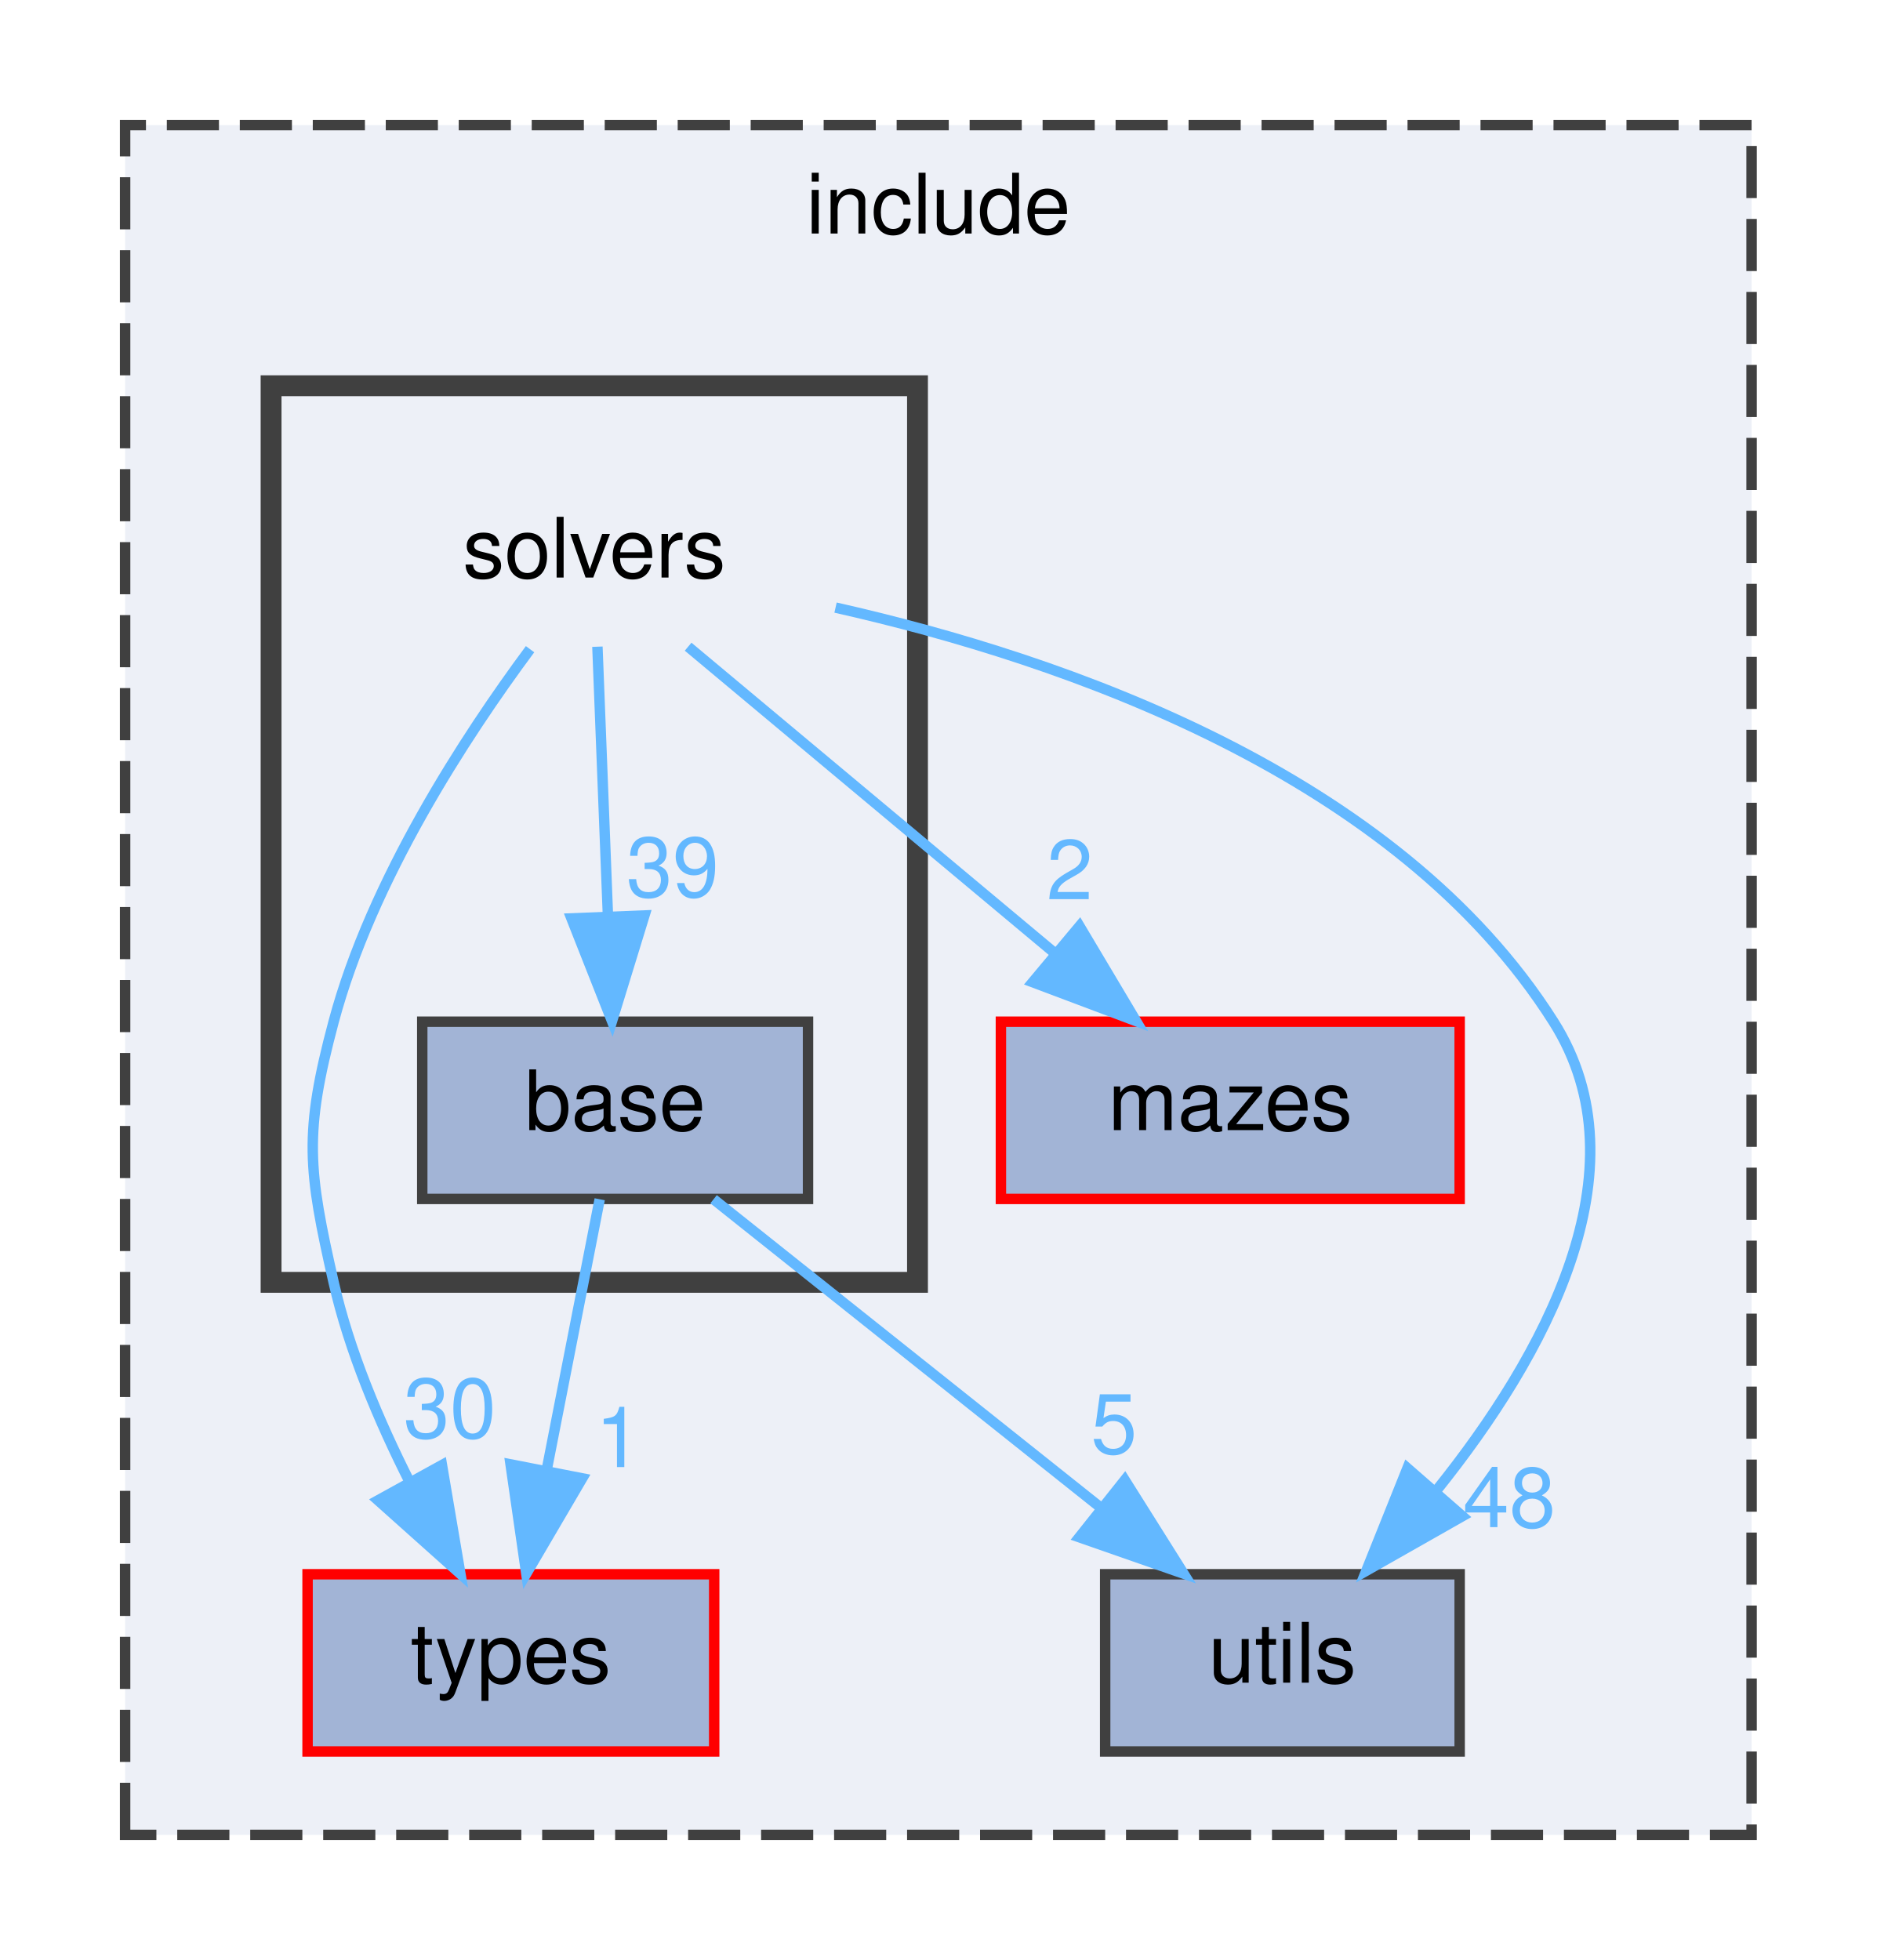
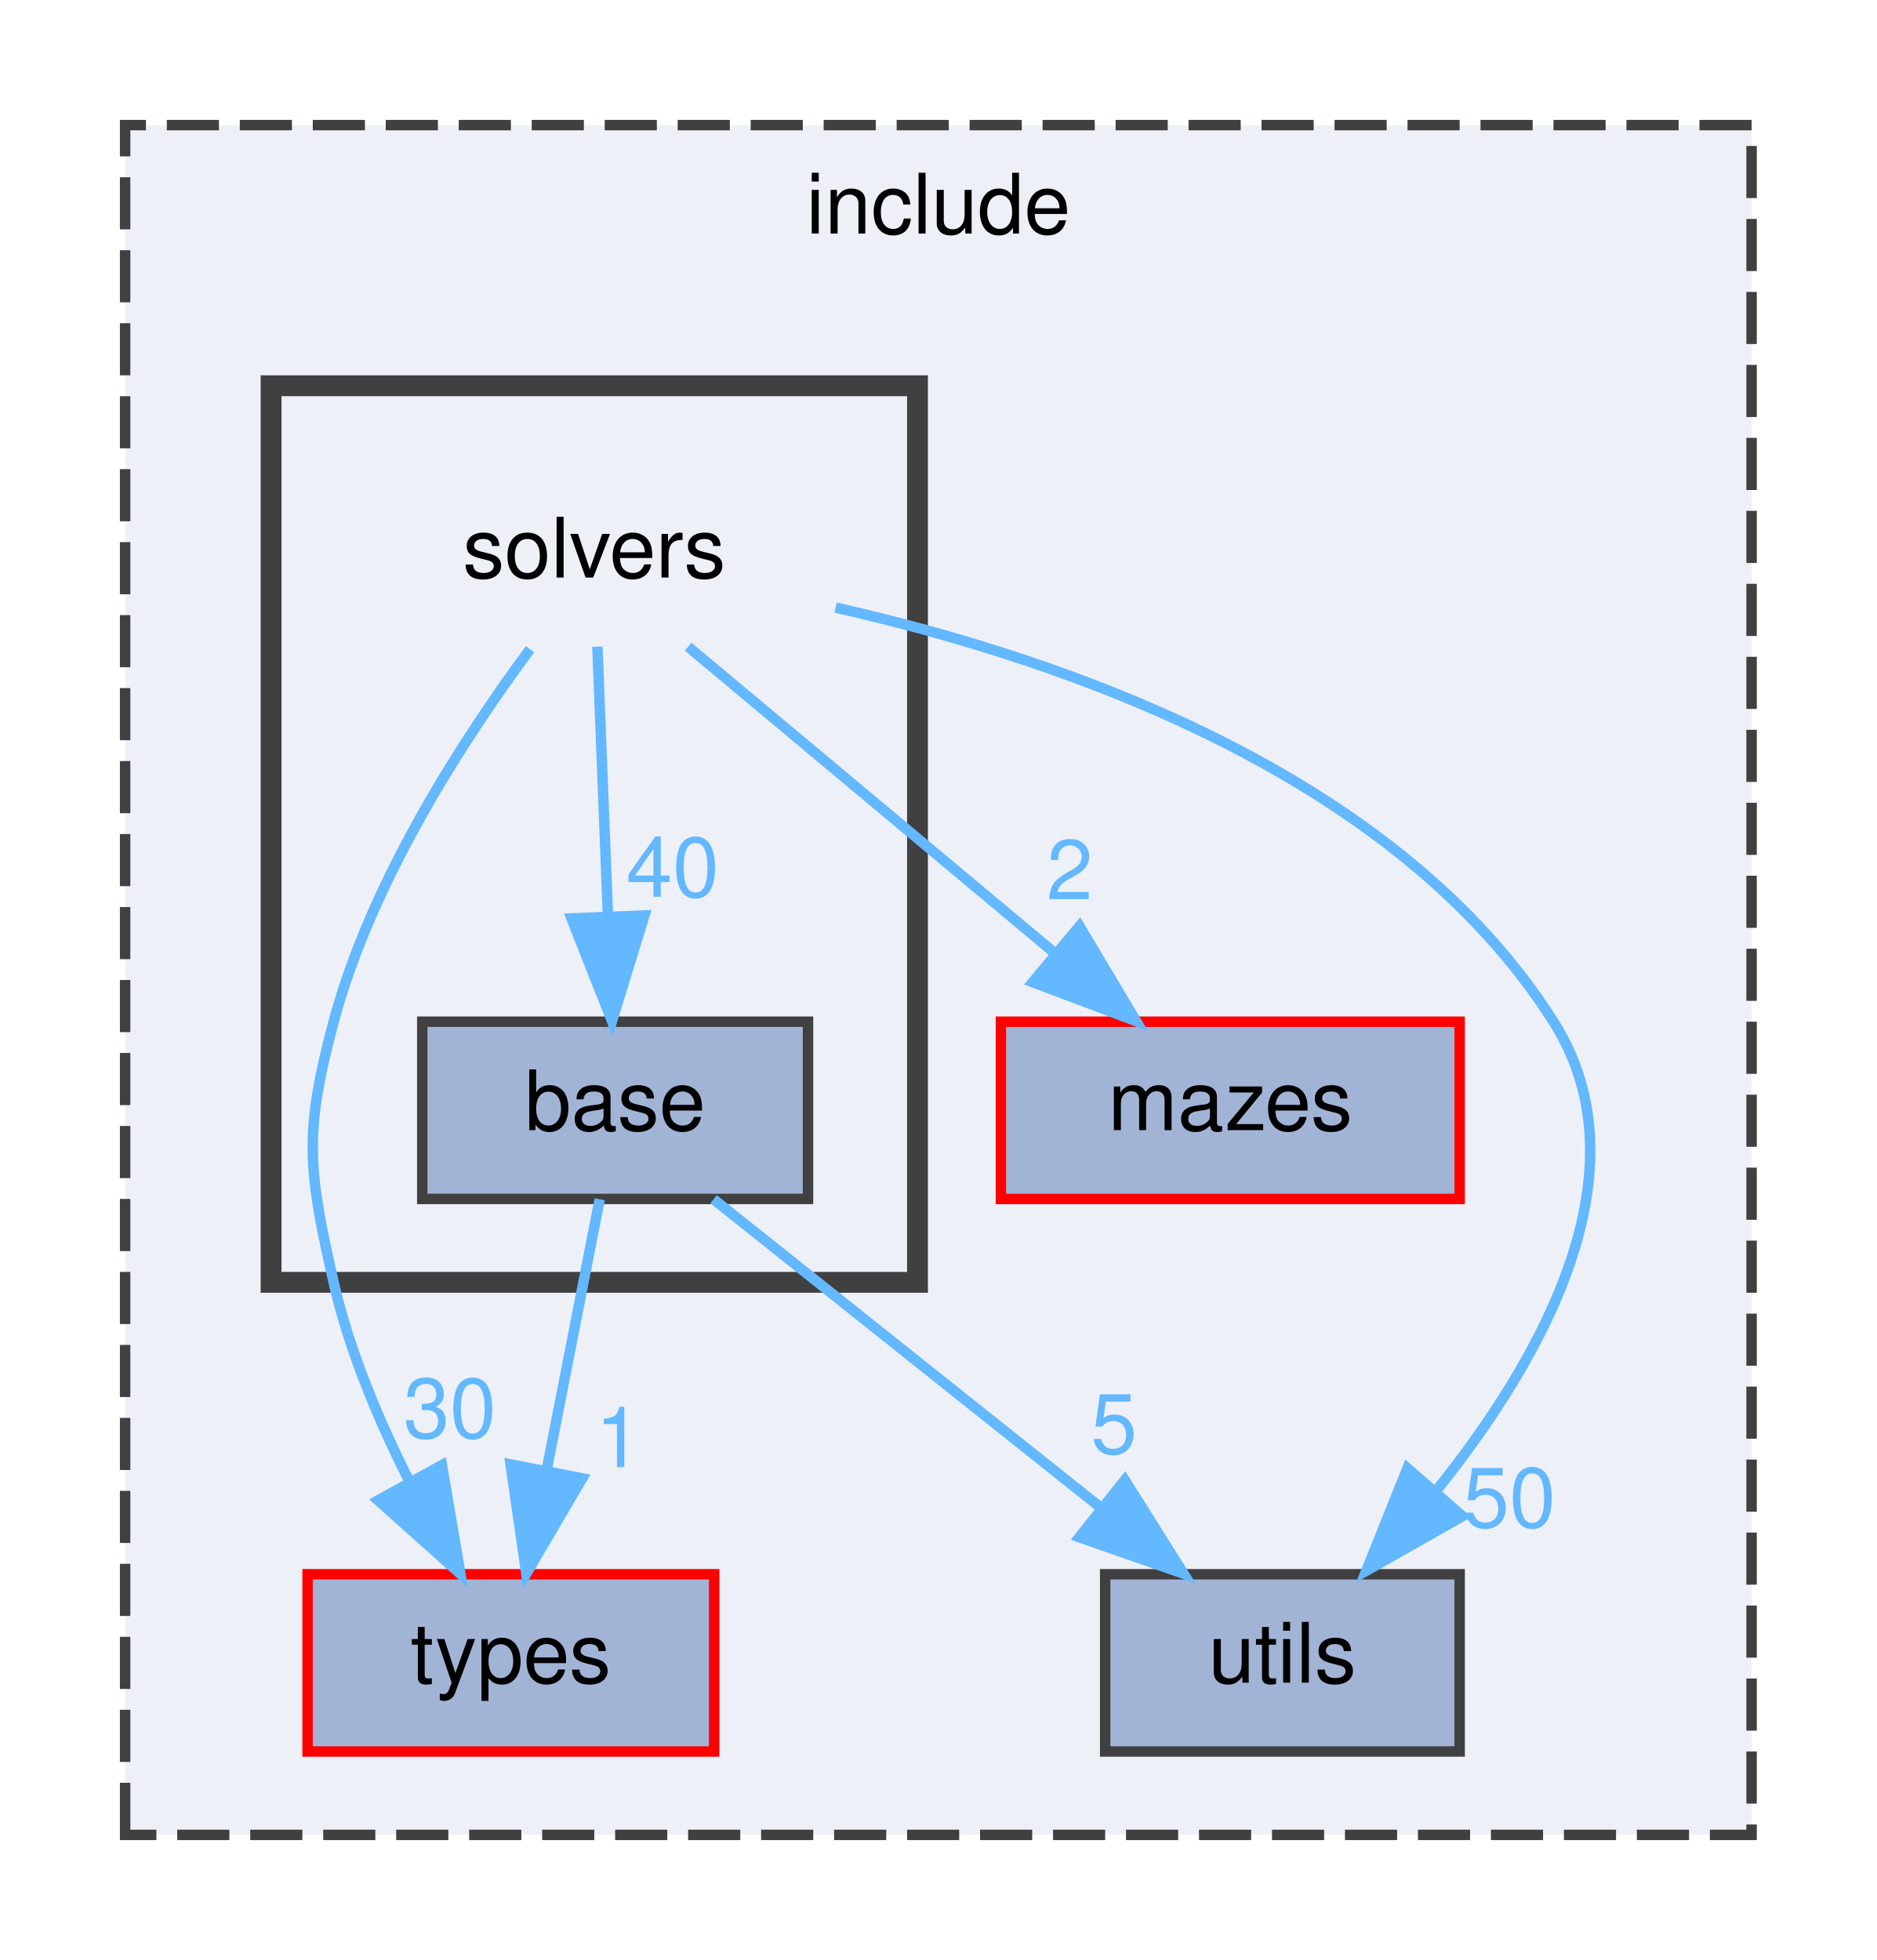
<svg xmlns="http://www.w3.org/2000/svg" xmlns:xlink="http://www.w3.org/1999/xlink" width="180pt" height="188pt" viewBox="0.00 0.00 180.00 188.00">
  <g id="graph0" class="graph" transform="scale(1 1) rotate(0) translate(4 184)">
    <g id="clust1" class="cluster">
      <g id="a_clust1">
        <a xlink:href="dir_d44c64559bbebec7f509842c48db8b23.html" target="_top" xlink:title="include">
          <polygon fill="#edf0f7" stroke="#404040" stroke-dasharray="5,2" points="8,-8 8,-172 164,-172 164,-8 8,-8" />
          <text text-anchor="middle" x="86" y="-161.6" font-family="Helvetica,sans-Serif" font-size="8.00">include</text>
        </a>
      </g>
    </g>
    <g id="clust2" class="cluster">
      <g id="a_clust2">
        <a xlink:href="dir_949292de90bec6ca0ef87cb838b26113.html" target="_top">
          <polygon fill="#edf0f7" stroke="#404040" stroke-width="2" points="22,-61 22,-147 84,-147 84,-61 22,-61" />
        </a>
      </g>
    </g>
    <g id="node1" class="node">
      <g id="a_node1">
        <a xlink:href="dir_0ad255a918b7fba820a1ddafed6fa637.html" target="_top" xlink:title="types">
          <polygon fill="#a2b4d6" stroke="red" points="64.5,-33 25.5,-33 25.5,-16 64.5,-16 64.5,-33" />
          <text text-anchor="middle" x="45" y="-22.6" font-family="Helvetica,sans-Serif" font-size="8.00">types</text>
        </a>
      </g>
    </g>
    <g id="node2" class="node">
      <g id="a_node2">
        <a xlink:href="dir_4d98151ebc14e036e8623fd77932f1bb.html" target="_top" xlink:title="mazes">
          <polygon fill="#a2b4d6" stroke="red" points="136,-86 92,-86 92,-69 136,-69 136,-86" />
          <text text-anchor="middle" x="114" y="-75.6" font-family="Helvetica,sans-Serif" font-size="8.00">mazes</text>
        </a>
      </g>
    </g>
    <g id="node3" class="node">
      <g id="a_node3">
        <a xlink:href="dir_821002d4f10779a80d4fb17bc32f21f1.html" target="_top" xlink:title="utils">
          <polygon fill="#a2b4d6" stroke="#404040" points="136,-33 102,-33 102,-16 136,-16 136,-33" />
          <text text-anchor="middle" x="119" y="-22.6" font-family="Helvetica,sans-Serif" font-size="8.00">utils</text>
        </a>
      </g>
    </g>
    <g id="node4" class="node">
      <text text-anchor="middle" x="53" y="-128.6" font-family="Helvetica,sans-Serif" font-size="8.00">solvers</text>
    </g>
    <g id="edge1" class="edge">
      <g id="a_edge1">
        <a xlink:href="dir_000008_000009.html" target="_top">
          <path fill="none" stroke="#63b8ff" d="M46.84,-121.73C40.68,-113.43 31.64,-99.63 28,-86 25.13,-75.26 25.54,-71.84 28,-61 29.49,-54.43 32.36,-47.65 35.32,-41.8" />
          <polygon fill="#63b8ff" stroke="#63b8ff" points="38.39,-43.47 40.16,-33.03 32.26,-40.09 38.39,-43.47" />
        </a>
      </g>
      <g id="a_edge1-headlabel">
        <a xlink:href="dir_000008_000009.html" target="_top" xlink:title="30">
          <text text-anchor="middle" x="39.14" y="-46.09" font-family="Helvetica,sans-Serif" font-size="8.00" fill="#63b8ff">30</text>
        </a>
      </g>
    </g>
    <g id="edge2" class="edge">
      <g id="a_edge2">
        <a xlink:href="dir_000008_000005.html" target="_top">
          <path fill="none" stroke="#63b8ff" d="M62,-121.97C71.19,-114.29 85.68,-102.18 97.03,-92.69" />
          <polygon fill="#63b8ff" stroke="#63b8ff" points="99.54,-95.16 104.96,-86.06 95.05,-89.79 99.54,-95.16" />
        </a>
      </g>
      <g id="a_edge2-headlabel">
        <a xlink:href="dir_000008_000005.html" target="_top" xlink:title="2">
          <text text-anchor="middle" x="98.6" y="-97.74" font-family="Helvetica,sans-Serif" font-size="8.00" fill="#63b8ff">2</text>
        </a>
      </g>
    </g>
    <g id="edge4" class="edge">
      <g id="a_edge4">
        <a xlink:href="dir_000008_000010.html" target="_top">
          <path fill="none" stroke="#63b8ff" d="M76.14,-125.72C98.12,-120.77 129.97,-109.73 145,-86 154.05,-71.72 143.97,-53.75 133.84,-41.12" />
          <polygon fill="#63b8ff" stroke="#63b8ff" points="136.26,-38.57 127.05,-33.34 130.99,-43.17 136.26,-38.57" />
        </a>
      </g>
      <g id="a_edge4-headlabel">
-         <a xlink:href="dir_000008_000010.html" target="_top" xlink:title="48">
-           <text text-anchor="middle" x="140.76" y="-37.52" font-family="Helvetica,sans-Serif" font-size="8.00" fill="#63b8ff">48</text>
+         <a xlink:href="dir_000008_000010.html" target="_top" xlink:title="50">
+           <text text-anchor="middle" x="140.76" y="-37.52" font-family="Helvetica,sans-Serif" font-size="8.00" fill="#63b8ff">50</text>
        </a>
      </g>
    </g>
    <g id="node5" class="node">
      <g id="a_node5">
        <a xlink:href="dir_6aece8b0ac0cfc4ca2933706f09f70a1.html" target="_top" xlink:title="base">
          <polygon fill="#a2b4d6" stroke="#404040" points="73.5,-86 36.5,-86 36.5,-69 73.5,-69 73.5,-86" />
          <text text-anchor="middle" x="55" y="-75.6" font-family="Helvetica,sans-Serif" font-size="8.00">base</text>
        </a>
      </g>
    </g>
    <g id="edge3" class="edge">
      <g id="a_edge3">
        <a xlink:href="dir_000008_000000.html" target="_top">
          <path fill="none" stroke="#63b8ff" d="M53.3,-121.97C53.56,-115.19 53.96,-104.97 54.31,-96.13" />
          <polygon fill="#63b8ff" stroke="#63b8ff" points="57.81,-96.19 54.7,-86.06 50.81,-95.91 57.81,-96.19" />
        </a>
      </g>
      <g id="a_edge3-headlabel">
-         <a xlink:href="dir_000008_000000.html" target="_top" xlink:title="39">
-           <text text-anchor="middle" x="60.51" y="-97.99" font-family="Helvetica,sans-Serif" font-size="8.00" fill="#63b8ff">39</text>
+         <a xlink:href="dir_000008_000000.html" target="_top" xlink:title="40">
+           <text text-anchor="middle" x="60.51" y="-97.99" font-family="Helvetica,sans-Serif" font-size="8.00" fill="#63b8ff">40</text>
        </a>
      </g>
    </g>
    <g id="edge5" class="edge">
      <g id="a_edge5">
        <a xlink:href="dir_000000_000009.html" target="_top">
          <path fill="none" stroke="#63b8ff" d="M53.52,-68.97C52.2,-62.19 50.19,-51.97 48.46,-43.13" />
          <polygon fill="#63b8ff" stroke="#63b8ff" points="51.84,-42.2 46.48,-33.06 44.97,-43.54 51.84,-42.2" />
        </a>
      </g>
      <g id="a_edge5-headlabel">
        <a xlink:href="dir_000000_000009.html" target="_top" xlink:title="1">
          <text text-anchor="middle" x="55.32" y="-43.28" font-family="Helvetica,sans-Serif" font-size="8.00" fill="#63b8ff">1</text>
        </a>
      </g>
    </g>
    <g id="edge6" class="edge">
      <g id="a_edge6">
        <a xlink:href="dir_000000_000010.html" target="_top">
          <path fill="none" stroke="#63b8ff" d="M64.44,-68.97C74.18,-61.22 89.59,-48.94 101.55,-39.41" />
          <polygon fill="#63b8ff" stroke="#63b8ff" points="103.88,-42.03 109.52,-33.06 99.52,-36.55 103.88,-42.03" />
        </a>
      </g>
      <g id="a_edge6-headlabel">
        <a xlink:href="dir_000000_000010.html" target="_top" xlink:title="5">
          <text text-anchor="middle" x="102.84" y="-44.59" font-family="Helvetica,sans-Serif" font-size="8.00" fill="#63b8ff">5</text>
        </a>
      </g>
    </g>
  </g>
</svg>
